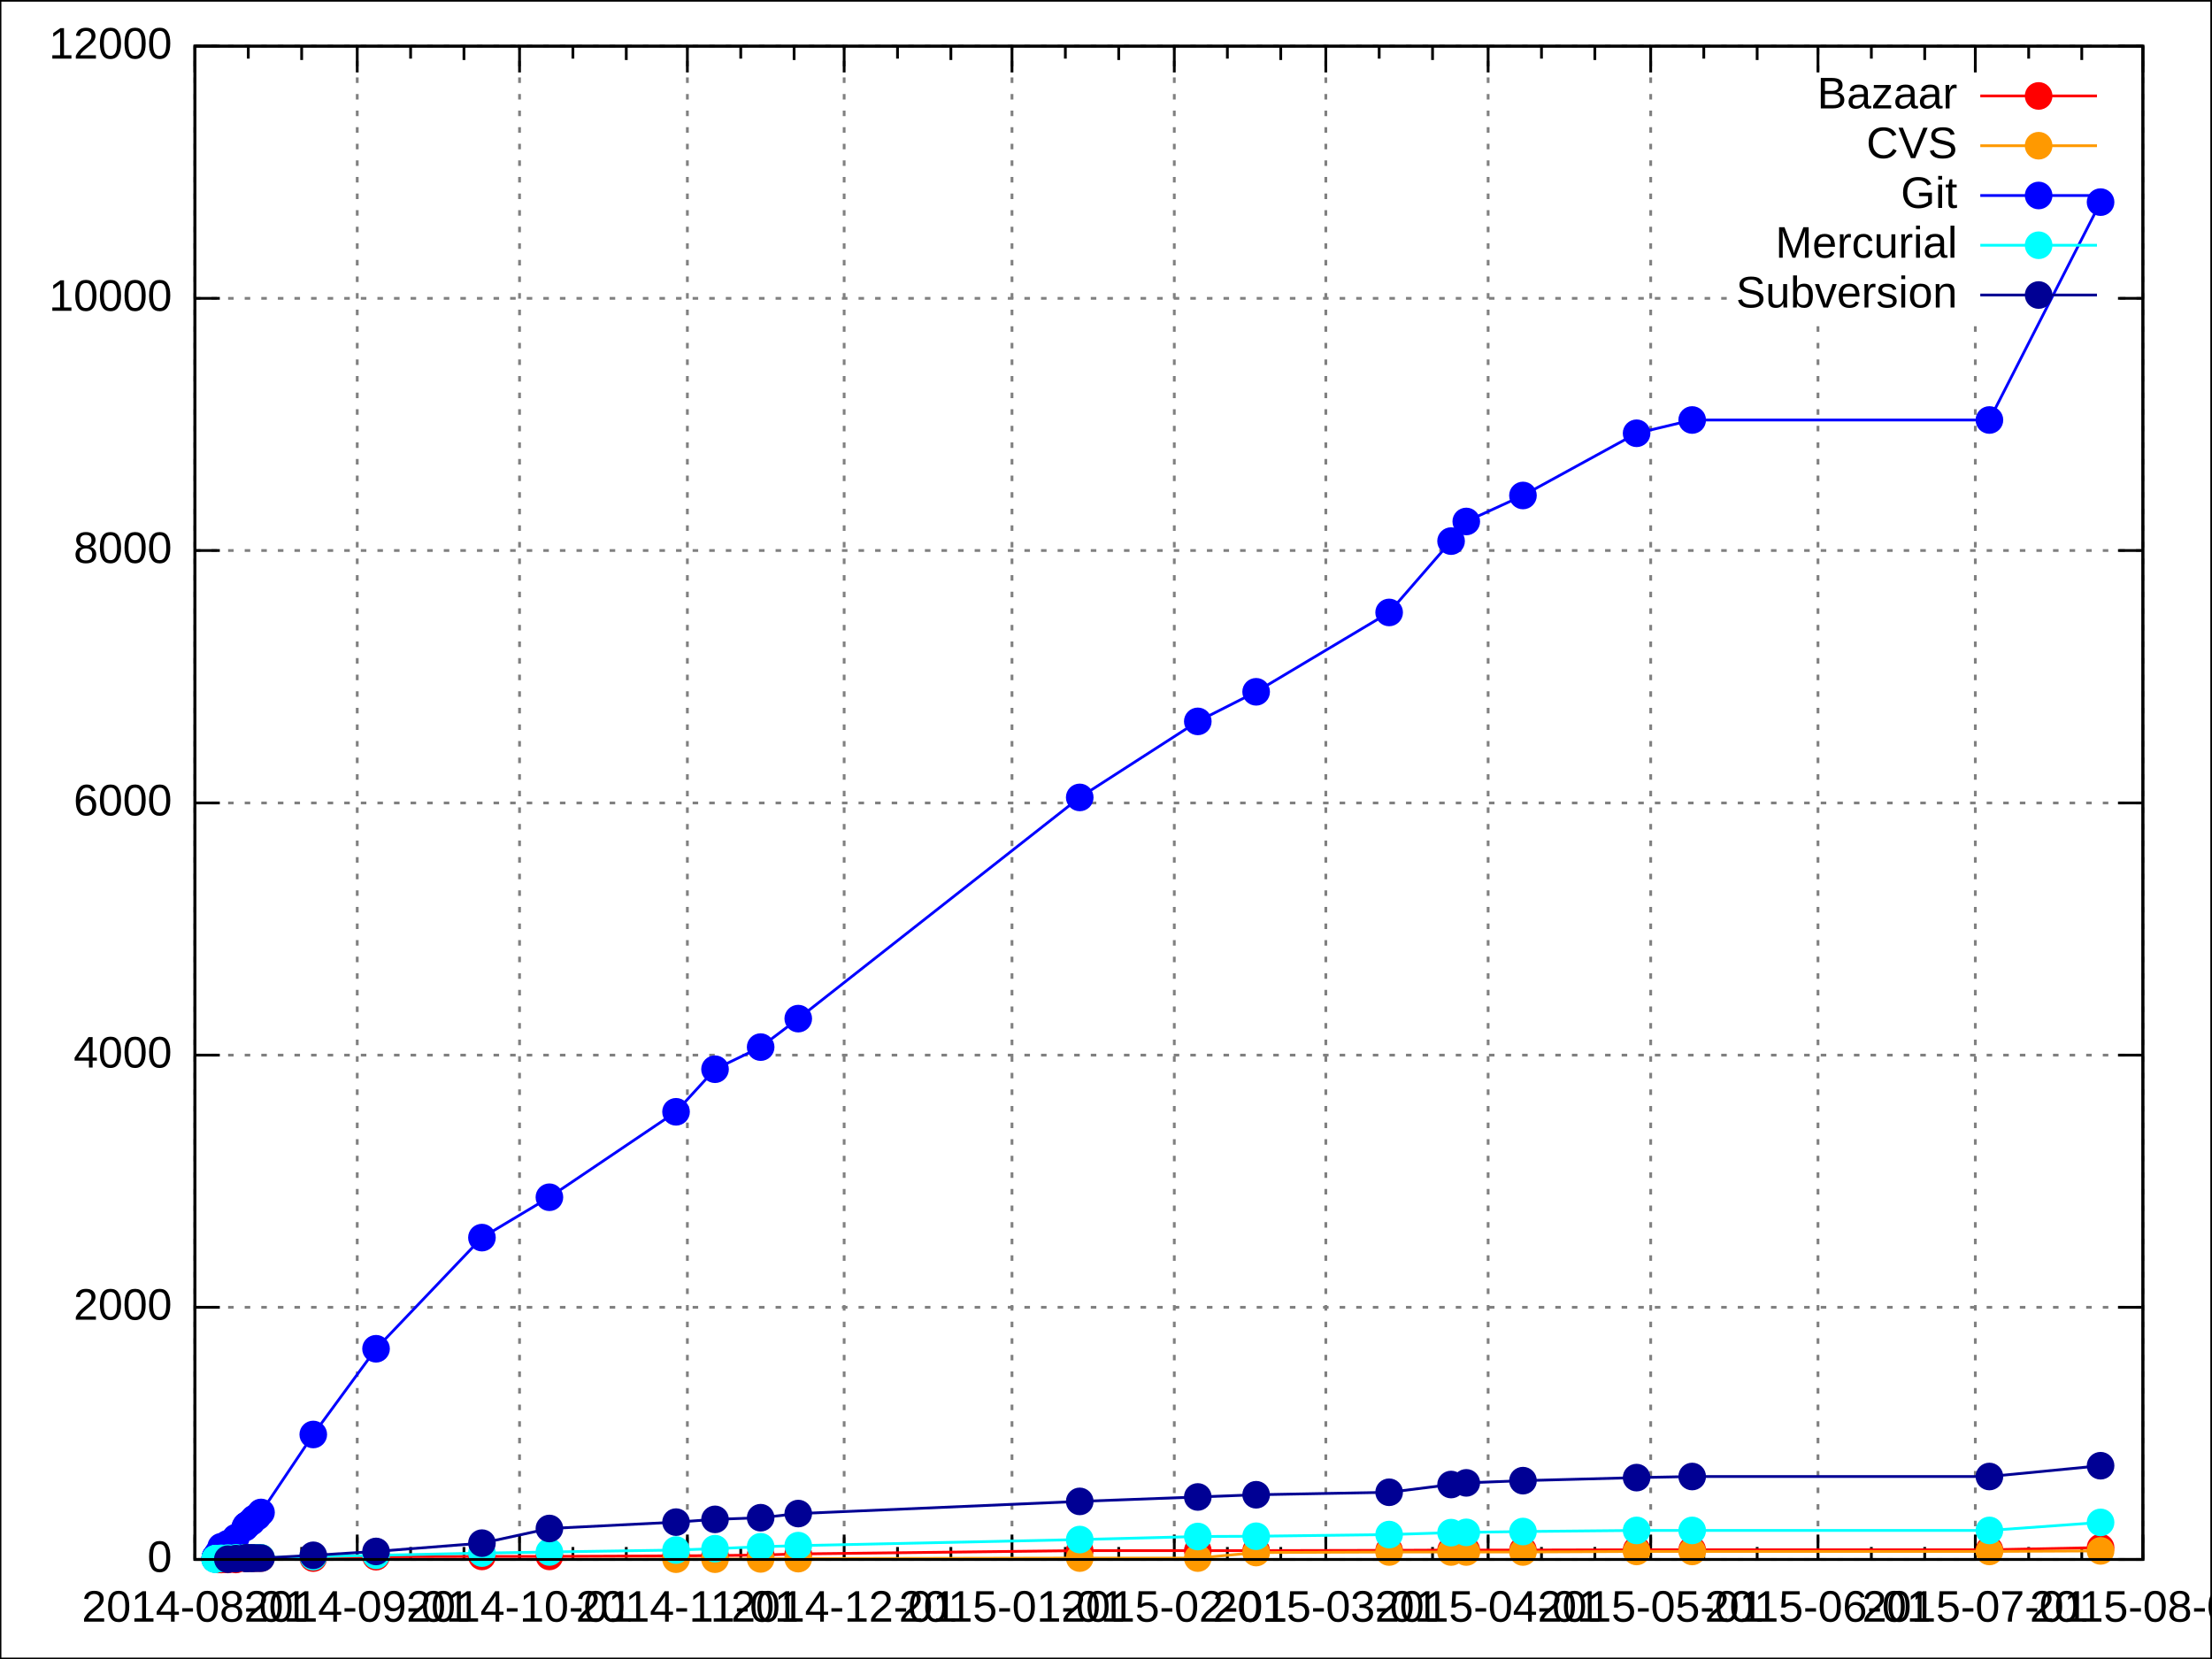
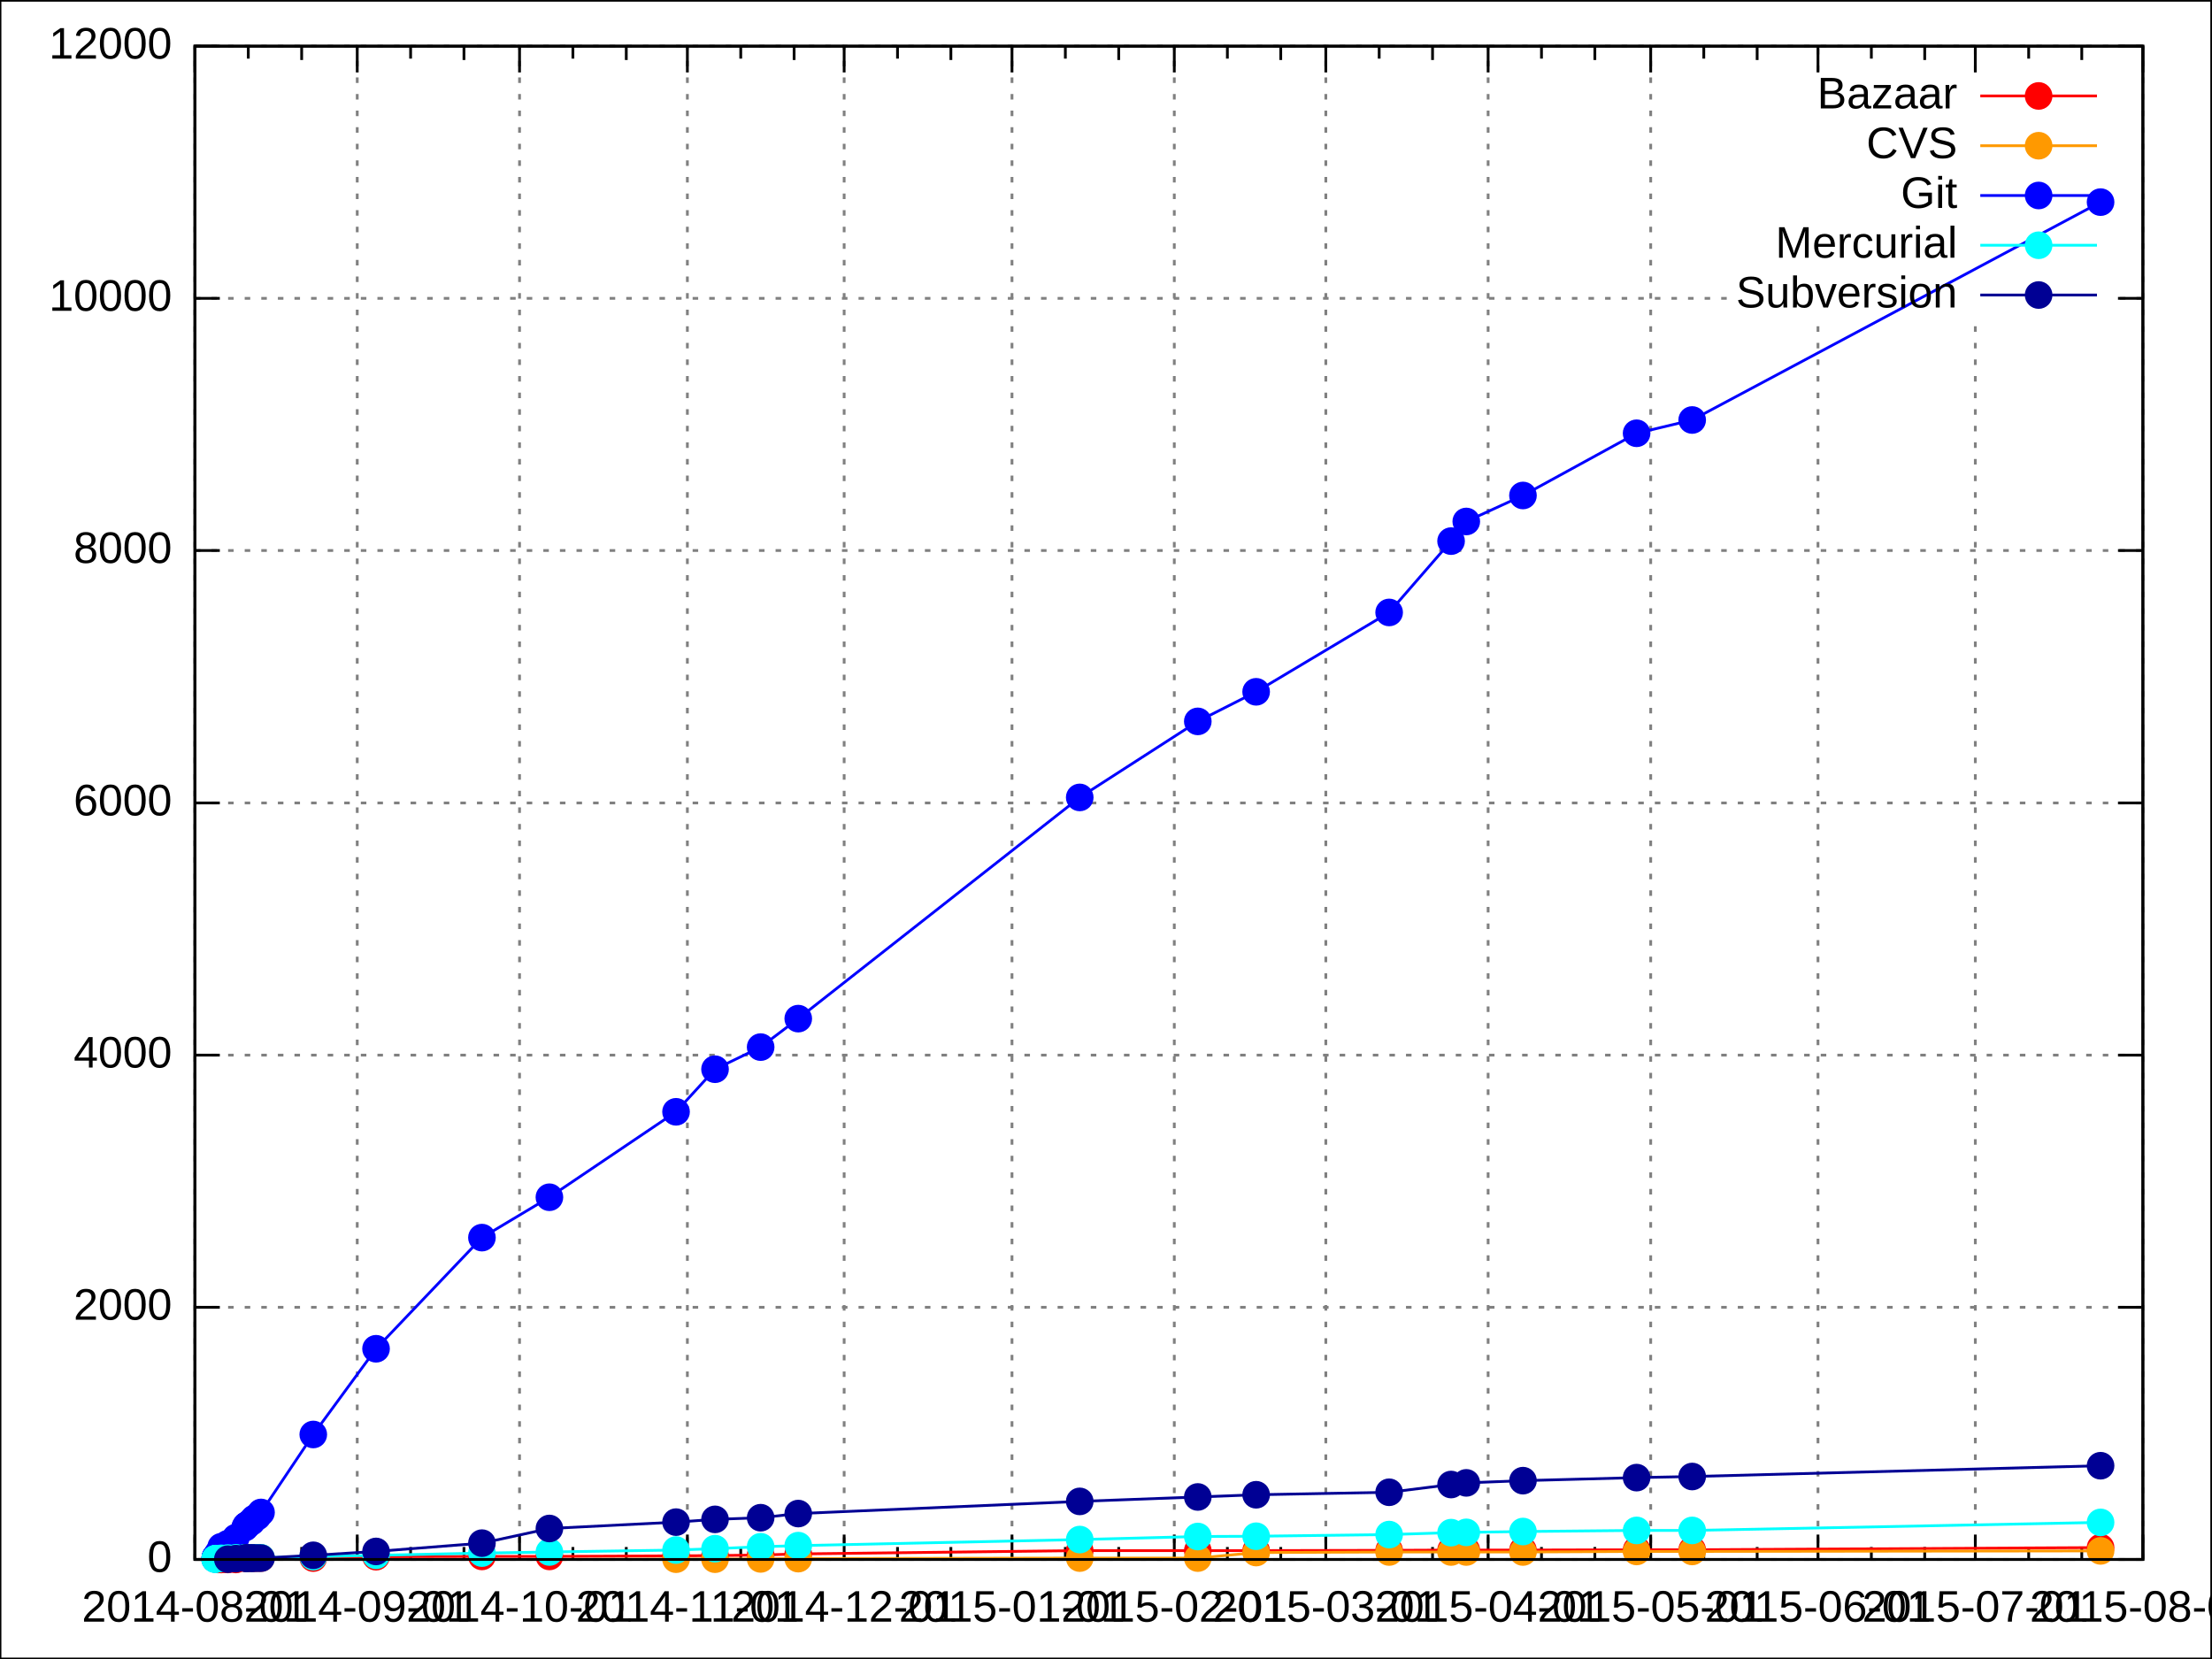
<svg xmlns="http://www.w3.org/2000/svg" xmlns:xlink="http://www.w3.org/1999/xlink" width="800" height="600" viewBox="0 0 800 600">
  <g id="gnuplot_canvas">
    <rect x="0" y="0" width="800" height="600" fill="none" />
    <defs>
      <circle id="gpDot" r="0.5" stroke-width="0.5" />
      <path id="gpPt0" stroke-width="0.222" stroke="currentColor" d="M-1,0 h2 M0,-1 v2" />
      <path id="gpPt1" stroke-width="0.222" stroke="currentColor" d="M-1,-1 L1,1 M1,-1 L-1,1" />
      <path id="gpPt2" stroke-width="0.222" stroke="currentColor" d="M-1,0 L1,0 M0,-1 L0,1 M-1,-1 L1,1 M-1,1 L1,-1" />
      <rect id="gpPt3" stroke-width="0.222" stroke="currentColor" x="-1" y="-1" width="2" height="2" />
      <rect id="gpPt4" stroke-width="0.222" stroke="currentColor" fill="currentColor" x="-1" y="-1" width="2" height="2" />
      <circle id="gpPt5" stroke-width="0.222" stroke="currentColor" cx="0" cy="0" r="1" />
      <use xlink:href="#gpPt5" id="gpPt6" fill="currentColor" stroke="none" />
      <path id="gpPt7" stroke-width="0.222" stroke="currentColor" d="M0,-1.33 L-1.33,0.67 L1.33,0.67 z" />
      <use xlink:href="#gpPt7" id="gpPt8" fill="currentColor" stroke="none" />
      <use xlink:href="#gpPt7" id="gpPt9" stroke="currentColor" transform="rotate(180)" />
      <use xlink:href="#gpPt9" id="gpPt10" fill="currentColor" stroke="none" />
      <use xlink:href="#gpPt3" id="gpPt11" stroke="currentColor" transform="rotate(45)" />
      <use xlink:href="#gpPt11" id="gpPt12" fill="currentColor" stroke="none" />
    </defs>
    <g style="fill:none; color:white; stroke:currentColor; stroke-width:1.00; stroke-linecap:butt; stroke-linejoin:miter">
</g>
    <g style="fill:none; color:black; stroke:currentColor; stroke-width:1.00; stroke-linecap:butt; stroke-linejoin:miter">
      <g style="stroke:none; shape-rendering:crispEdges">
        <polygon fill="rgb(255, 255, 255)" points="0.0,600.0 799.9,600.0 799.9,0.1 0.0,0.1 " />
      </g>
      <path stroke="black" d="M0.0,600.0 L0.0,0.1 L799.9,0.1 L799.9,600.0 L0.0,600.0  h0.01" />
    </g>
    <g style="fill:none; color:gray; stroke:currentColor; stroke-width:1.00; stroke-linecap:butt; stroke-linejoin:miter">
      <path stroke="gray" stroke-dasharray=" 2,4" class="gridline" d="M70.5,564.0 L775.0,564.0  h0.01" />
    </g>
    <g style="fill:none; color:black; stroke:currentColor; stroke-width:1.00; stroke-linecap:butt; stroke-linejoin:miter">
      <path stroke="black" d="M70.5,564.0 L79.5,564.0 M775.0,564.0 L766.0,564.0  h0.01" />
      <g transform="translate(62.2,568.5)" style="stroke:none; fill:black; font-family:Arial; font-size:12.00pt; text-anchor:end">
        <text> 0</text>
      </g>
    </g>
    <g style="fill:none; color:gray; stroke:currentColor; stroke-width:1.00; stroke-linecap:butt; stroke-linejoin:miter">
      <path stroke="gray" stroke-dasharray=" 2,4" class="gridline" d="M70.5,472.8 L775.0,472.8  h0.01" />
    </g>
    <g style="fill:none; color:black; stroke:currentColor; stroke-width:1.00; stroke-linecap:butt; stroke-linejoin:miter">
      <path stroke="black" d="M70.5,472.8 L79.5,472.8 M775.0,472.8 L766.0,472.8  h0.01" />
      <g transform="translate(62.2,477.3)" style="stroke:none; fill:black; font-family:Arial; font-size:12.00pt; text-anchor:end">
        <text> 2000</text>
      </g>
    </g>
    <g style="fill:none; color:gray; stroke:currentColor; stroke-width:1.00; stroke-linecap:butt; stroke-linejoin:miter">
      <path stroke="gray" stroke-dasharray=" 2,4" class="gridline" d="M70.5,381.6 L775.0,381.6  h0.01" />
    </g>
    <g style="fill:none; color:black; stroke:currentColor; stroke-width:1.00; stroke-linecap:butt; stroke-linejoin:miter">
      <path stroke="black" d="M70.5,381.6 L79.5,381.6 M775.0,381.6 L766.0,381.6  h0.01" />
      <g transform="translate(62.2,386.1)" style="stroke:none; fill:black; font-family:Arial; font-size:12.00pt; text-anchor:end">
        <text> 4000</text>
      </g>
    </g>
    <g style="fill:none; color:gray; stroke:currentColor; stroke-width:1.00; stroke-linecap:butt; stroke-linejoin:miter">
      <path stroke="gray" stroke-dasharray=" 2,4" class="gridline" d="M70.5,290.4 L775.0,290.4  h0.01" />
    </g>
    <g style="fill:none; color:black; stroke:currentColor; stroke-width:1.00; stroke-linecap:butt; stroke-linejoin:miter">
      <path stroke="black" d="M70.5,290.4 L79.5,290.4 M775.0,290.4 L766.0,290.4  h0.01" />
      <g transform="translate(62.2,294.9)" style="stroke:none; fill:black; font-family:Arial; font-size:12.00pt; text-anchor:end">
        <text> 6000</text>
      </g>
    </g>
    <g style="fill:none; color:gray; stroke:currentColor; stroke-width:1.00; stroke-linecap:butt; stroke-linejoin:miter">
      <path stroke="gray" stroke-dasharray=" 2,4" class="gridline" d="M70.5,199.1 L775.0,199.1  h0.01" />
    </g>
    <g style="fill:none; color:black; stroke:currentColor; stroke-width:1.00; stroke-linecap:butt; stroke-linejoin:miter">
      <path stroke="black" d="M70.5,199.1 L79.5,199.1 M775.0,199.1 L766.0,199.1  h0.01" />
      <g transform="translate(62.2,203.6)" style="stroke:none; fill:black; font-family:Arial; font-size:12.00pt; text-anchor:end">
        <text> 8000</text>
      </g>
    </g>
    <g style="fill:none; color:gray; stroke:currentColor; stroke-width:1.00; stroke-linecap:butt; stroke-linejoin:miter">
      <path stroke="gray" stroke-dasharray=" 2,4" class="gridline" d="M70.5,107.9 L624.9,107.9 M766.7,107.9 L775.0,107.9  h0.01" />
    </g>
    <g style="fill:none; color:black; stroke:currentColor; stroke-width:1.00; stroke-linecap:butt; stroke-linejoin:miter">
      <path stroke="black" d="M70.5,107.9 L79.5,107.9 M775.0,107.9 L766.0,107.9  h0.01" />
      <g transform="translate(62.2,112.4)" style="stroke:none; fill:black; font-family:Arial; font-size:12.00pt; text-anchor:end">
        <text> 10000</text>
      </g>
    </g>
    <g style="fill:none; color:gray; stroke:currentColor; stroke-width:1.00; stroke-linecap:butt; stroke-linejoin:miter">
      <path stroke="gray" stroke-dasharray=" 2,4" class="gridline" d="M70.5,16.7 L775.0,16.7  h0.01" />
    </g>
    <g style="fill:none; color:black; stroke:currentColor; stroke-width:1.00; stroke-linecap:butt; stroke-linejoin:miter">
      <path stroke="black" d="M70.5,16.7 L79.5,16.7 M775.0,16.7 L766.0,16.7  h0.01" />
      <g transform="translate(62.2,21.2)" style="stroke:none; fill:black; font-family:Arial; font-size:12.00pt; text-anchor:end">
        <text> 12000</text>
      </g>
    </g>
    <g style="fill:none; color:gray; stroke:currentColor; stroke-width:1.00; stroke-linecap:butt; stroke-linejoin:miter">
      <path stroke="gray" stroke-dasharray=" 2,4" class="gridline" d="M70.5,564.0 L70.5,16.7  h0.01" />
    </g>
    <g style="fill:none; color:black; stroke:currentColor; stroke-width:1.00; stroke-linecap:butt; stroke-linejoin:miter">
      <path stroke="black" d="M70.5,564.0 L70.5,555.0 M70.5,16.7 L70.5,25.7  h0.01" />
      <g transform="translate(70.5,586.5)" style="stroke:none; fill:black; font-family:Arial; font-size:12.00pt; text-anchor:middle">
        <text>2014-08-01</text>
      </g>
      <path stroke="black" d="M89.8,564.0 L89.8,559.5 M89.8,16.7 L89.8,21.2 M109.1,564.0 L109.1,559.5 M109.1,16.7 L109.1,21.2     h0.01" />
    </g>
    <g style="fill:none; color:gray; stroke:currentColor; stroke-width:1.00; stroke-linecap:butt; stroke-linejoin:miter">
      <path stroke="gray" stroke-dasharray=" 2,4" class="gridline" d="M129.2,564.0 L129.2,16.7  h0.01" />
    </g>
    <g style="fill:none; color:black; stroke:currentColor; stroke-width:1.00; stroke-linecap:butt; stroke-linejoin:miter">
      <path stroke="black" d="M129.2,564.0 L129.2,555.0 M129.2,16.7 L129.2,25.7  h0.01" />
      <g transform="translate(129.2,586.5)" style="stroke:none; fill:black; font-family:Arial; font-size:12.00pt; text-anchor:middle">
        <text>2014-09-01</text>
      </g>
      <path stroke="black" d="M148.5,564.0 L148.5,559.5 M148.5,16.7 L148.5,21.2 M167.8,564.0 L167.8,559.5 M167.8,16.7 L167.8,21.2     h0.01" />
    </g>
    <g style="fill:none; color:gray; stroke:currentColor; stroke-width:1.00; stroke-linecap:butt; stroke-linejoin:miter">
      <path stroke="gray" stroke-dasharray=" 2,4" class="gridline" d="M187.9,564.0 L187.9,16.7  h0.01" />
    </g>
    <g style="fill:none; color:black; stroke:currentColor; stroke-width:1.00; stroke-linecap:butt; stroke-linejoin:miter">
      <path stroke="black" d="M187.9,564.0 L187.9,555.0 M187.9,16.7 L187.9,25.7  h0.01" />
      <g transform="translate(187.9,586.5)" style="stroke:none; fill:black; font-family:Arial; font-size:12.00pt; text-anchor:middle">
        <text>2014-10-01</text>
      </g>
      <path stroke="black" d="M207.2,564.0 L207.2,559.5 M207.2,16.7 L207.2,21.2 M226.5,564.0 L226.5,559.5 M226.5,16.7 L226.5,21.2     h0.01" />
    </g>
    <g style="fill:none; color:gray; stroke:currentColor; stroke-width:1.00; stroke-linecap:butt; stroke-linejoin:miter">
      <path stroke="gray" stroke-dasharray=" 2,4" class="gridline" d="M248.6,564.0 L248.6,16.7  h0.01" />
    </g>
    <g style="fill:none; color:black; stroke:currentColor; stroke-width:1.00; stroke-linecap:butt; stroke-linejoin:miter">
      <path stroke="black" d="M248.6,564.0 L248.6,555.0 M248.6,16.7 L248.6,25.7  h0.01" />
      <g transform="translate(248.6,586.5)" style="stroke:none; fill:black; font-family:Arial; font-size:12.00pt; text-anchor:middle">
        <text>2014-11-01</text>
      </g>
      <path stroke="black" d="M267.9,564.0 L267.9,559.5 M267.9,16.7 L267.9,21.2 M287.2,564.0 L287.2,559.5 M287.2,16.7 L287.2,21.2     h0.01" />
    </g>
    <g style="fill:none; color:gray; stroke:currentColor; stroke-width:1.00; stroke-linecap:butt; stroke-linejoin:miter">
      <path stroke="gray" stroke-dasharray=" 2,4" class="gridline" d="M305.3,564.0 L305.3,16.7  h0.01" />
    </g>
    <g style="fill:none; color:black; stroke:currentColor; stroke-width:1.00; stroke-linecap:butt; stroke-linejoin:miter">
      <path stroke="black" d="M305.3,564.0 L305.3,555.0 M305.3,16.7 L305.3,25.7  h0.01" />
      <g transform="translate(305.3,586.5)" style="stroke:none; fill:black; font-family:Arial; font-size:12.00pt; text-anchor:middle">
        <text>2014-12-01</text>
      </g>
      <path stroke="black" d="M324.6,564.0 L324.6,559.5 M324.6,16.7 L324.6,21.2 M343.9,564.0 L343.9,559.5 M343.9,16.7 L343.9,21.2     h0.01" />
    </g>
    <g style="fill:none; color:gray; stroke:currentColor; stroke-width:1.00; stroke-linecap:butt; stroke-linejoin:miter">
      <path stroke="gray" stroke-dasharray=" 2,4" class="gridline" d="M366.0,564.0 L366.0,16.7  h0.01" />
    </g>
    <g style="fill:none; color:black; stroke:currentColor; stroke-width:1.00; stroke-linecap:butt; stroke-linejoin:miter">
      <path stroke="black" d="M366.0,564.0 L366.0,555.0 M366.0,16.7 L366.0,25.7  h0.01" />
      <g transform="translate(366.0,586.5)" style="stroke:none; fill:black; font-family:Arial; font-size:12.00pt; text-anchor:middle">
        <text>2015-01-01</text>
      </g>
      <path stroke="black" d="M385.3,564.0 L385.3,559.5 M385.3,16.7 L385.3,21.2 M404.6,564.0 L404.6,559.5 M404.6,16.7 L404.6,21.2     h0.01" />
    </g>
    <g style="fill:none; color:gray; stroke:currentColor; stroke-width:1.00; stroke-linecap:butt; stroke-linejoin:miter">
      <path stroke="gray" stroke-dasharray=" 2,4" class="gridline" d="M424.7,564.0 L424.7,16.7  h0.01" />
    </g>
    <g style="fill:none; color:black; stroke:currentColor; stroke-width:1.00; stroke-linecap:butt; stroke-linejoin:miter">
      <path stroke="black" d="M424.7,564.0 L424.7,555.0 M424.7,16.7 L424.7,25.7  h0.01" />
      <g transform="translate(424.7,586.5)" style="stroke:none; fill:black; font-family:Arial; font-size:12.00pt; text-anchor:middle">
        <text>2015-02-01</text>
      </g>
      <path stroke="black" d="M443.9,564.0 L443.9,559.5 M443.9,16.7 L443.9,21.2 M463.2,564.0 L463.2,559.5 M463.2,16.7 L463.2,21.2     h0.01" />
    </g>
    <g style="fill:none; color:gray; stroke:currentColor; stroke-width:1.00; stroke-linecap:butt; stroke-linejoin:miter">
      <path stroke="gray" stroke-dasharray=" 2,4" class="gridline" d="M479.5,564.0 L479.5,16.7  h0.01" />
    </g>
    <g style="fill:none; color:black; stroke:currentColor; stroke-width:1.00; stroke-linecap:butt; stroke-linejoin:miter">
      <path stroke="black" d="M479.5,564.0 L479.5,555.0 M479.5,16.7 L479.5,25.7  h0.01" />
      <g transform="translate(479.5,586.5)" style="stroke:none; fill:black; font-family:Arial; font-size:12.00pt; text-anchor:middle">
        <text>2015-03-01</text>
      </g>
      <path stroke="black" d="M498.8,564.0 L498.8,559.5 M498.8,16.7 L498.8,21.2 M518.1,564.0 L518.1,559.5 M518.1,16.7 L518.1,21.2     h0.01" />
    </g>
    <g style="fill:none; color:gray; stroke:currentColor; stroke-width:1.00; stroke-linecap:butt; stroke-linejoin:miter">
      <path stroke="gray" stroke-dasharray=" 2,4" class="gridline" d="M538.2,564.0 L538.2,16.7  h0.01" />
    </g>
    <g style="fill:none; color:black; stroke:currentColor; stroke-width:1.00; stroke-linecap:butt; stroke-linejoin:miter">
      <path stroke="black" d="M538.2,564.0 L538.2,555.0 M538.2,16.7 L538.2,25.7  h0.01" />
      <g transform="translate(538.2,586.5)" style="stroke:none; fill:black; font-family:Arial; font-size:12.00pt; text-anchor:middle">
        <text>2015-04-01</text>
      </g>
      <path stroke="black" d="M557.5,564.0 L557.5,559.5 M557.5,16.7 L557.5,21.2 M576.8,564.0 L576.8,559.5 M576.8,16.7 L576.8,21.2     h0.01" />
    </g>
    <g style="fill:none; color:gray; stroke:currentColor; stroke-width:1.00; stroke-linecap:butt; stroke-linejoin:miter">
      <path stroke="gray" stroke-dasharray=" 2,4" class="gridline" d="M597.0,564.0 L597.0,16.7  h0.01" />
    </g>
    <g style="fill:none; color:black; stroke:currentColor; stroke-width:1.00; stroke-linecap:butt; stroke-linejoin:miter">
      <path stroke="black" d="M597.0,564.0 L597.0,555.0 M597.0,16.7 L597.0,25.7  h0.01" />
      <g transform="translate(597.0,586.5)" style="stroke:none; fill:black; font-family:Arial; font-size:12.00pt; text-anchor:middle">
        <text>2015-05-01</text>
      </g>
      <path stroke="black" d="M616.2,564.0 L616.2,559.5 M616.2,16.7 L616.2,21.2 M635.5,564.0 L635.5,559.5 M635.5,16.7 L635.5,21.2     h0.01" />
    </g>
    <g style="fill:none; color:gray; stroke:currentColor; stroke-width:1.00; stroke-linecap:butt; stroke-linejoin:miter">
      <path stroke="gray" stroke-dasharray=" 2,4" class="gridline" d="M657.5,564.0 L657.5,115.7 M657.5,25.7 L657.5,16.7  h0.01" />
    </g>
    <g style="fill:none; color:black; stroke:currentColor; stroke-width:1.00; stroke-linecap:butt; stroke-linejoin:miter">
      <path stroke="black" d="M657.5,564.0 L657.5,555.0 M657.5,16.7 L657.5,25.7  h0.01" />
      <g transform="translate(657.5,586.5)" style="stroke:none; fill:black; font-family:Arial; font-size:12.00pt; text-anchor:middle">
        <text>2015-06-01</text>
      </g>
      <path stroke="black" d="M676.8,564.0 L676.8,559.5 M676.8,16.7 L676.8,21.2 M696.1,564.0 L696.1,559.5 M696.1,16.7 L696.1,21.2     h0.01" />
    </g>
    <g style="fill:none; color:gray; stroke:currentColor; stroke-width:1.00; stroke-linecap:butt; stroke-linejoin:miter">
      <path stroke="gray" stroke-dasharray=" 2,4" class="gridline" d="M714.4,564.0 L714.4,115.7 M714.4,25.7 L714.4,16.7  h0.01" />
    </g>
    <g style="fill:none; color:black; stroke:currentColor; stroke-width:1.00; stroke-linecap:butt; stroke-linejoin:miter">
      <path stroke="black" d="M714.4,564.0 L714.4,555.0 M714.4,16.7 L714.4,25.7  h0.01" />
      <g transform="translate(714.4,586.5)" style="stroke:none; fill:black; font-family:Arial; font-size:12.00pt; text-anchor:middle">
        <text>2015-07-01</text>
      </g>
      <path stroke="black" d="M733.7,564.0 L733.7,559.5 M733.7,16.7 L733.7,21.2 M752.9,564.0 L752.9,559.5 M752.9,16.7 L752.9,21.2     h0.01" />
    </g>
    <g style="fill:none; color:gray; stroke:currentColor; stroke-width:1.00; stroke-linecap:butt; stroke-linejoin:miter">
      <path stroke="gray" stroke-dasharray=" 2,4" class="gridline" d="M775.0,564.0 L775.0,16.7  h0.01" />
    </g>
    <g style="fill:none; color:black; stroke:currentColor; stroke-width:1.00; stroke-linecap:butt; stroke-linejoin:miter">
      <path stroke="black" d="M775.0,564.0 L775.0,555.0 M775.0,16.7 L775.0,25.7  h0.01" />
      <g transform="translate(775.0,586.5)" style="stroke:none; fill:black; font-family:Arial; font-size:12.00pt; text-anchor:middle">
        <text>2015-08-01</text>
      </g>
      <path stroke="black" d="M70.5,16.7 L70.5,564.0 L775.0,564.0 L775.0,16.7 L70.5,16.7 Z  h0.01" />
    </g>
    <g id="gnuplot_plot_1">
      <g style="fill:none; color:red; stroke:currentColor; stroke-width:1.00; stroke-linecap:butt; stroke-linejoin:miter">
        <g transform="translate(707.9,39.2)" style="stroke:none; fill:black; font-family:Arial; font-size:12.00pt; text-anchor:end">
          <text>Bazaar</text>
        </g>
-         <path d="M716.2,34.7 L758.4,34.7 M78.1,564.0 L78.9,564.0 L80.0,564.0 L82.4,564.0 L85.3,564.0 L88.6,563.5    L89.0,563.5 L89.1,563.5 L89.7,563.5 L90.8,563.5 L91.1,563.5 L91.9,563.5 L93.1,563.5 L94.4,563.5    L113.3,563.5 L136.0,563.0 L174.3,562.9 L198.7,562.9 L244.5,562.7 L258.6,562.6 L275.1,562.4 L288.7,562.0    L390.5,560.8 L433.2,560.8 L454.3,560.8 L502.4,560.7 L524.8,560.6 L530.3,560.6 L550.8,560.6 L591.9,560.5    L612.0,560.5 L719.5,560.5 L759.7,559.7  h0.01" />
+         <path d="M716.2,34.7 L758.4,34.7 M78.1,564.0 L78.9,564.0 L80.0,564.0 L82.4,564.0 L85.3,564.0 L88.6,563.5    L89.0,563.5 L89.1,563.5 L89.7,563.5 L90.8,563.5 L91.1,563.5 L91.9,563.5 L93.1,563.5 L94.4,563.5    L113.3,563.5 L136.0,563.0 L174.3,562.9 L198.7,562.9 L244.5,562.7 L258.6,562.6 L275.1,562.4 L288.7,562.0    L390.5,560.8 L433.2,560.8 L454.3,560.8 L502.4,560.7 L524.8,560.6 L530.3,560.6 L550.8,560.6 L591.9,560.5    L612.0,560.5 L759.7,559.7  h0.01" />
        <use xlink:href="#gpPt6" transform="translate(78.9,564.0) scale(4.50)" />
        <use xlink:href="#gpPt6" transform="translate(80.0,564.0) scale(4.50)" />
        <use xlink:href="#gpPt6" transform="translate(82.4,564.0) scale(4.50)" />
        <use xlink:href="#gpPt6" transform="translate(85.3,564.0) scale(4.50)" />
        <use xlink:href="#gpPt6" transform="translate(88.6,563.5) scale(4.50)" />
        <use xlink:href="#gpPt6" transform="translate(89.0,563.5) scale(4.50)" />
        <use xlink:href="#gpPt6" transform="translate(89.1,563.5) scale(4.50)" />
        <use xlink:href="#gpPt6" transform="translate(89.7,563.5) scale(4.50)" />
        <use xlink:href="#gpPt6" transform="translate(90.8,563.5) scale(4.50)" />
        <use xlink:href="#gpPt6" transform="translate(91.1,563.5) scale(4.50)" />
        <use xlink:href="#gpPt6" transform="translate(91.9,563.5) scale(4.50)" />
        <use xlink:href="#gpPt6" transform="translate(93.1,563.5) scale(4.50)" />
        <use xlink:href="#gpPt6" transform="translate(94.4,563.5) scale(4.50)" />
        <use xlink:href="#gpPt6" transform="translate(113.3,563.5) scale(4.50)" />
        <use xlink:href="#gpPt6" transform="translate(136.0,563.0) scale(4.50)" />
        <use xlink:href="#gpPt6" transform="translate(174.3,562.9) scale(4.50)" />
        <use xlink:href="#gpPt6" transform="translate(198.7,562.9) scale(4.50)" />
        <use xlink:href="#gpPt6" transform="translate(244.5,562.7) scale(4.50)" />
        <use xlink:href="#gpPt6" transform="translate(258.6,562.6) scale(4.50)" />
        <use xlink:href="#gpPt6" transform="translate(275.1,562.4) scale(4.50)" />
        <use xlink:href="#gpPt6" transform="translate(288.7,562.0) scale(4.50)" />
        <use xlink:href="#gpPt6" transform="translate(390.5,560.8) scale(4.50)" />
        <use xlink:href="#gpPt6" transform="translate(433.2,560.8) scale(4.50)" />
        <use xlink:href="#gpPt6" transform="translate(454.3,560.8) scale(4.50)" />
        <use xlink:href="#gpPt6" transform="translate(502.4,560.7) scale(4.50)" />
        <use xlink:href="#gpPt6" transform="translate(524.8,560.6) scale(4.50)" />
        <use xlink:href="#gpPt6" transform="translate(530.3,560.6) scale(4.50)" />
        <use xlink:href="#gpPt6" transform="translate(550.8,560.6) scale(4.50)" />
        <use xlink:href="#gpPt6" transform="translate(591.9,560.5) scale(4.50)" />
        <use xlink:href="#gpPt6" transform="translate(612.0,560.5) scale(4.50)" />
-         <use xlink:href="#gpPt6" transform="translate(719.5,560.5) scale(4.50)" />
        <use xlink:href="#gpPt6" transform="translate(759.7,559.7) scale(4.50)" />
        <use xlink:href="#gpPt6" transform="translate(737.3,34.7) scale(4.50)" />
      </g>
    </g>
    <g id="gnuplot_plot_2">
      <g style="fill:none; color:#FF9900; stroke:currentColor; stroke-width:1.00; stroke-linecap:butt; stroke-linejoin:miter">
        <g transform="translate(707.9,57.2)" style="stroke:none; fill:black; font-family:Arial; font-size:12.00pt; text-anchor:end">
          <text>CVS</text>
        </g>
-         <path d="M716.2,52.7 L758.4,52.7 M201.0,564.0 L244.5,563.9 L258.6,563.9 L275.1,563.8 L288.7,563.7 L390.5,563.5    L433.2,563.5 L454.3,561.5 L502.4,561.3 L524.8,561.3 L530.3,561.3 L550.8,561.3 L591.9,561.1 L612.0,561.1    L719.5,561.1 L759.7,560.9  h0.01" />
+         <path d="M716.2,52.7 L758.4,52.7 M201.0,564.0 L244.5,563.9 L258.6,563.9 L275.1,563.8 L288.7,563.7 L390.5,563.5    L433.2,563.5 L454.3,561.5 L502.4,561.3 L524.8,561.3 L530.3,561.3 L550.8,561.3 L591.9,561.1 L612.0,561.1    L759.7,560.9  h0.01" />
        <use xlink:href="#gpPt6" transform="translate(244.5,563.9) scale(4.50)" />
        <use xlink:href="#gpPt6" transform="translate(258.6,563.9) scale(4.50)" />
        <use xlink:href="#gpPt6" transform="translate(275.1,563.8) scale(4.50)" />
        <use xlink:href="#gpPt6" transform="translate(288.7,563.7) scale(4.50)" />
        <use xlink:href="#gpPt6" transform="translate(390.5,563.5) scale(4.50)" />
        <use xlink:href="#gpPt6" transform="translate(433.2,563.5) scale(4.50)" />
        <use xlink:href="#gpPt6" transform="translate(454.3,561.5) scale(4.50)" />
        <use xlink:href="#gpPt6" transform="translate(502.4,561.3) scale(4.50)" />
        <use xlink:href="#gpPt6" transform="translate(524.8,561.3) scale(4.50)" />
        <use xlink:href="#gpPt6" transform="translate(530.3,561.3) scale(4.50)" />
        <use xlink:href="#gpPt6" transform="translate(550.8,561.3) scale(4.50)" />
        <use xlink:href="#gpPt6" transform="translate(591.9,561.1) scale(4.50)" />
        <use xlink:href="#gpPt6" transform="translate(612.0,561.1) scale(4.50)" />
-         <use xlink:href="#gpPt6" transform="translate(719.5,561.1) scale(4.50)" />
        <use xlink:href="#gpPt6" transform="translate(759.7,560.9) scale(4.50)" />
        <use xlink:href="#gpPt6" transform="translate(737.3,52.7) scale(4.50)" />
      </g>
    </g>
    <g id="gnuplot_plot_3">
      <g style="fill:none; color:blue; stroke:currentColor; stroke-width:1.00; stroke-linecap:butt; stroke-linejoin:miter">
        <g transform="translate(707.9,75.2)" style="stroke:none; fill:black; font-family:Arial; font-size:12.00pt; text-anchor:end">
          <text>Git</text>
        </g>
-         <path d="M716.2,70.7 L758.4,70.7 M77.3,564.0 L77.8,563.8 L77.9,563.4 L77.9,563.2 L78.0,563.1 L78.1,563.0    L78.9,561.7 L80.0,559.4 L82.4,558.3 L85.3,556.1 L88.6,552.5 L89.0,551.8 L89.1,551.7 L89.7,551.3    L90.8,550.5 L91.1,550.2 L91.9,549.2 L93.1,548.5 L94.4,547.0 L113.3,518.8 L136.0,487.8 L174.3,447.6    L198.7,433.0 L244.5,402.1 L258.6,386.7 L275.1,378.7 L288.7,368.4 L390.5,288.4 L433.2,260.9 L454.3,250.2    L502.4,221.5 L524.8,195.7 L530.3,188.6 L550.8,179.2 L591.9,156.7 L612.0,151.9 L719.5,151.9 L759.7,73.1     h0.01" />
+         <path d="M716.2,70.7 L758.4,70.7 M77.3,564.0 L77.8,563.8 L77.9,563.4 L77.9,563.2 L78.0,563.1 L78.1,563.0    L78.9,561.7 L80.0,559.4 L82.4,558.3 L85.3,556.1 L88.6,552.5 L89.0,551.8 L89.1,551.7 L89.7,551.3    L90.8,550.5 L91.1,550.2 L91.9,549.2 L93.1,548.5 L94.4,547.0 L113.3,518.8 L136.0,487.8 L174.3,447.6    L198.7,433.0 L244.5,402.1 L258.6,386.7 L275.1,378.7 L288.7,368.4 L390.5,288.4 L433.2,260.9 L454.3,250.2    L502.4,221.5 L524.8,195.7 L530.3,188.6 L550.8,179.2 L591.9,156.7 L612.0,151.9 L759.7,73.1  h0.01" />
        <use xlink:href="#gpPt6" transform="translate(77.8,563.8) scale(4.50)" />
        <use xlink:href="#gpPt6" transform="translate(77.9,563.4) scale(4.50)" />
        <use xlink:href="#gpPt6" transform="translate(77.9,563.2) scale(4.50)" />
        <use xlink:href="#gpPt6" transform="translate(78.0,563.1) scale(4.50)" />
        <use xlink:href="#gpPt6" transform="translate(78.1,563.0) scale(4.50)" />
        <use xlink:href="#gpPt6" transform="translate(78.9,561.7) scale(4.50)" />
        <use xlink:href="#gpPt6" transform="translate(80.0,559.4) scale(4.50)" />
        <use xlink:href="#gpPt6" transform="translate(82.4,558.3) scale(4.50)" />
        <use xlink:href="#gpPt6" transform="translate(85.3,556.1) scale(4.50)" />
        <use xlink:href="#gpPt6" transform="translate(88.6,552.5) scale(4.50)" />
        <use xlink:href="#gpPt6" transform="translate(89.0,551.8) scale(4.50)" />
        <use xlink:href="#gpPt6" transform="translate(89.1,551.7) scale(4.50)" />
        <use xlink:href="#gpPt6" transform="translate(89.7,551.3) scale(4.50)" />
        <use xlink:href="#gpPt6" transform="translate(90.8,550.5) scale(4.50)" />
        <use xlink:href="#gpPt6" transform="translate(91.1,550.2) scale(4.50)" />
        <use xlink:href="#gpPt6" transform="translate(91.9,549.2) scale(4.50)" />
        <use xlink:href="#gpPt6" transform="translate(93.1,548.5) scale(4.50)" />
        <use xlink:href="#gpPt6" transform="translate(94.4,547.0) scale(4.50)" />
        <use xlink:href="#gpPt6" transform="translate(113.3,518.8) scale(4.50)" />
        <use xlink:href="#gpPt6" transform="translate(136.0,487.8) scale(4.50)" />
        <use xlink:href="#gpPt6" transform="translate(174.3,447.6) scale(4.50)" />
        <use xlink:href="#gpPt6" transform="translate(198.7,433.0) scale(4.50)" />
        <use xlink:href="#gpPt6" transform="translate(244.5,402.1) scale(4.50)" />
        <use xlink:href="#gpPt6" transform="translate(258.6,386.7) scale(4.50)" />
        <use xlink:href="#gpPt6" transform="translate(275.1,378.7) scale(4.50)" />
        <use xlink:href="#gpPt6" transform="translate(288.7,368.4) scale(4.50)" />
        <use xlink:href="#gpPt6" transform="translate(390.5,288.4) scale(4.50)" />
        <use xlink:href="#gpPt6" transform="translate(433.2,260.9) scale(4.50)" />
        <use xlink:href="#gpPt6" transform="translate(454.3,250.2) scale(4.50)" />
        <use xlink:href="#gpPt6" transform="translate(502.4,221.5) scale(4.50)" />
        <use xlink:href="#gpPt6" transform="translate(524.8,195.7) scale(4.50)" />
        <use xlink:href="#gpPt6" transform="translate(530.3,188.6) scale(4.50)" />
        <use xlink:href="#gpPt6" transform="translate(550.8,179.2) scale(4.50)" />
        <use xlink:href="#gpPt6" transform="translate(591.9,156.7) scale(4.50)" />
        <use xlink:href="#gpPt6" transform="translate(612.0,151.9) scale(4.50)" />
-         <use xlink:href="#gpPt6" transform="translate(719.5,151.9) scale(4.50)" />
        <use xlink:href="#gpPt6" transform="translate(759.7,73.1) scale(4.50)" />
        <use xlink:href="#gpPt6" transform="translate(737.3,70.7) scale(4.50)" />
      </g>
    </g>
    <g id="gnuplot_plot_4">
      <g style="fill:none; color:cyan; stroke:currentColor; stroke-width:1.00; stroke-linecap:butt; stroke-linejoin:miter">
        <g transform="translate(707.9,93.2)" style="stroke:none; fill:black; font-family:Arial; font-size:12.00pt; text-anchor:end">
          <text>Mercurial</text>
        </g>
-         <path d="M716.2,88.7 L758.4,88.7 M77.3,564.0 L77.8,563.9 L77.9,563.8 L78.0,563.7 L78.1,563.7 L78.9,563.7    L80.0,563.6 L82.4,563.5 L85.3,563.4 L88.6,563.4 L89.0,563.4 L89.1,563.4 L89.7,563.4 L90.8,563.4    L91.1,563.4 L91.9,563.4 L93.1,563.4 L94.4,563.4 L113.3,563.0 L136.0,562.5 L174.3,561.7 L198.7,561.3    L244.5,560.6 L258.6,560.1 L275.1,559.4 L288.7,559.0 L390.5,556.8 L433.2,555.7 L454.3,555.6 L502.4,555.0    L524.8,554.3 L530.3,554.2 L550.8,553.9 L591.9,553.5 L612.0,553.5 L719.5,553.5 L759.7,550.6  h0.01" />
+         <path d="M716.2,88.7 L758.4,88.7 M77.3,564.0 L77.8,563.9 L77.9,563.8 L78.0,563.7 L78.1,563.7 L78.9,563.7    L80.0,563.6 L82.4,563.5 L85.3,563.4 L88.6,563.4 L89.0,563.4 L89.1,563.4 L89.7,563.4 L90.8,563.4    L91.1,563.4 L91.9,563.4 L93.1,563.4 L94.4,563.4 L113.3,563.0 L136.0,562.5 L174.3,561.7 L198.7,561.3    L244.5,560.6 L258.6,560.1 L275.1,559.4 L288.7,559.0 L390.5,556.8 L433.2,555.7 L454.3,555.6 L502.4,555.0    L524.8,554.3 L530.3,554.2 L550.8,553.9 L591.9,553.5 L612.0,553.5 L759.7,550.6  h0.01" />
        <use xlink:href="#gpPt6" transform="translate(77.8,563.9) scale(4.50)" />
        <use xlink:href="#gpPt6" transform="translate(77.9,563.8) scale(4.50)" />
        <use xlink:href="#gpPt6" transform="translate(77.9,563.8) scale(4.50)" />
        <use xlink:href="#gpPt6" transform="translate(78.0,563.7) scale(4.50)" />
        <use xlink:href="#gpPt6" transform="translate(78.1,563.7) scale(4.50)" />
        <use xlink:href="#gpPt6" transform="translate(78.9,563.7) scale(4.50)" />
        <use xlink:href="#gpPt6" transform="translate(80.0,563.6) scale(4.50)" />
        <use xlink:href="#gpPt6" transform="translate(82.4,563.5) scale(4.50)" />
        <use xlink:href="#gpPt6" transform="translate(85.3,563.4) scale(4.50)" />
        <use xlink:href="#gpPt6" transform="translate(88.6,563.4) scale(4.50)" />
        <use xlink:href="#gpPt6" transform="translate(89.0,563.4) scale(4.50)" />
        <use xlink:href="#gpPt6" transform="translate(89.1,563.4) scale(4.50)" />
        <use xlink:href="#gpPt6" transform="translate(89.7,563.4) scale(4.50)" />
        <use xlink:href="#gpPt6" transform="translate(90.8,563.4) scale(4.50)" />
        <use xlink:href="#gpPt6" transform="translate(91.1,563.4) scale(4.50)" />
        <use xlink:href="#gpPt6" transform="translate(91.9,563.4) scale(4.50)" />
        <use xlink:href="#gpPt6" transform="translate(93.1,563.4) scale(4.50)" />
        <use xlink:href="#gpPt6" transform="translate(94.4,563.4) scale(4.50)" />
        <use xlink:href="#gpPt6" transform="translate(113.3,563.0) scale(4.50)" />
        <use xlink:href="#gpPt6" transform="translate(136.0,562.5) scale(4.50)" />
        <use xlink:href="#gpPt6" transform="translate(174.3,561.7) scale(4.50)" />
        <use xlink:href="#gpPt6" transform="translate(198.7,561.3) scale(4.50)" />
        <use xlink:href="#gpPt6" transform="translate(244.5,560.6) scale(4.50)" />
        <use xlink:href="#gpPt6" transform="translate(258.6,560.1) scale(4.50)" />
        <use xlink:href="#gpPt6" transform="translate(275.1,559.4) scale(4.50)" />
        <use xlink:href="#gpPt6" transform="translate(288.7,559.0) scale(4.50)" />
        <use xlink:href="#gpPt6" transform="translate(390.5,556.8) scale(4.50)" />
        <use xlink:href="#gpPt6" transform="translate(433.2,555.7) scale(4.50)" />
        <use xlink:href="#gpPt6" transform="translate(454.3,555.6) scale(4.50)" />
        <use xlink:href="#gpPt6" transform="translate(502.4,555.0) scale(4.50)" />
        <use xlink:href="#gpPt6" transform="translate(524.8,554.3) scale(4.50)" />
        <use xlink:href="#gpPt6" transform="translate(530.3,554.2) scale(4.50)" />
        <use xlink:href="#gpPt6" transform="translate(550.8,553.9) scale(4.50)" />
        <use xlink:href="#gpPt6" transform="translate(591.9,553.5) scale(4.50)" />
        <use xlink:href="#gpPt6" transform="translate(612.0,553.5) scale(4.50)" />
-         <use xlink:href="#gpPt6" transform="translate(719.5,553.5) scale(4.50)" />
        <use xlink:href="#gpPt6" transform="translate(759.7,550.6) scale(4.50)" />
        <use xlink:href="#gpPt6" transform="translate(737.3,88.7) scale(4.50)" />
      </g>
    </g>
    <g id="gnuplot_plot_5">
      <g style="fill:none; color:#000094; stroke:currentColor; stroke-width:1.00; stroke-linecap:butt; stroke-linejoin:miter">
        <g transform="translate(707.9,111.2)" style="stroke:none; fill:black; font-family:Arial; font-size:12.00pt; text-anchor:end">
          <text>Subversion</text>
        </g>
-         <path d="M716.2,106.7 L758.4,106.7 M80.1,564.0 L82.4,563.9 L85.3,563.7 L88.6,563.5 L89.0,563.5 L89.1,563.5    L89.7,563.5 L90.8,563.5 L91.1,563.5 L91.9,563.5 L93.1,563.5 L94.4,563.5 L113.3,562.5 L136.0,561.1    L174.3,558.1 L198.7,552.8 L244.5,550.5 L258.6,549.5 L275.1,548.9 L288.7,547.4 L390.5,543.0 L433.2,541.4    L454.3,540.6 L502.4,539.7 L524.8,536.9 L530.3,536.3 L550.8,535.5 L591.9,534.4 L612.0,534.0 L719.5,534.0    L759.7,530.1  h0.01" />
+         <path d="M716.2,106.7 L758.4,106.7 M80.1,564.0 L82.4,563.9 L85.3,563.7 L88.6,563.5 L89.0,563.5 L89.1,563.5    L89.7,563.5 L90.8,563.5 L91.1,563.5 L91.9,563.5 L93.1,563.5 L94.4,563.5 L113.3,562.5 L136.0,561.1    L174.3,558.1 L198.7,552.8 L244.5,550.5 L258.6,549.5 L275.1,548.9 L288.7,547.4 L390.5,543.0 L433.2,541.4    L454.3,540.6 L502.4,539.7 L524.8,536.9 L530.3,536.3 L550.8,535.5 L591.9,534.4 L612.0,534.0 L759.7,530.1     h0.01" />
        <use xlink:href="#gpPt6" transform="translate(82.4,563.9) scale(4.50)" />
        <use xlink:href="#gpPt6" transform="translate(85.3,563.7) scale(4.50)" />
        <use xlink:href="#gpPt6" transform="translate(88.6,563.5) scale(4.50)" />
        <use xlink:href="#gpPt6" transform="translate(89.0,563.5) scale(4.50)" />
        <use xlink:href="#gpPt6" transform="translate(89.1,563.5) scale(4.50)" />
        <use xlink:href="#gpPt6" transform="translate(89.7,563.5) scale(4.50)" />
        <use xlink:href="#gpPt6" transform="translate(90.8,563.5) scale(4.50)" />
        <use xlink:href="#gpPt6" transform="translate(91.1,563.5) scale(4.50)" />
        <use xlink:href="#gpPt6" transform="translate(91.9,563.5) scale(4.50)" />
        <use xlink:href="#gpPt6" transform="translate(93.1,563.5) scale(4.50)" />
        <use xlink:href="#gpPt6" transform="translate(94.4,563.5) scale(4.50)" />
        <use xlink:href="#gpPt6" transform="translate(113.3,562.5) scale(4.50)" />
        <use xlink:href="#gpPt6" transform="translate(136.0,561.1) scale(4.50)" />
        <use xlink:href="#gpPt6" transform="translate(174.3,558.1) scale(4.50)" />
        <use xlink:href="#gpPt6" transform="translate(198.7,552.8) scale(4.50)" />
        <use xlink:href="#gpPt6" transform="translate(244.5,550.5) scale(4.50)" />
        <use xlink:href="#gpPt6" transform="translate(258.6,549.5) scale(4.50)" />
        <use xlink:href="#gpPt6" transform="translate(275.1,548.9) scale(4.50)" />
        <use xlink:href="#gpPt6" transform="translate(288.7,547.4) scale(4.50)" />
        <use xlink:href="#gpPt6" transform="translate(390.5,543.0) scale(4.50)" />
        <use xlink:href="#gpPt6" transform="translate(433.2,541.4) scale(4.50)" />
        <use xlink:href="#gpPt6" transform="translate(454.3,540.6) scale(4.50)" />
        <use xlink:href="#gpPt6" transform="translate(502.4,539.7) scale(4.50)" />
        <use xlink:href="#gpPt6" transform="translate(524.8,536.9) scale(4.50)" />
        <use xlink:href="#gpPt6" transform="translate(530.3,536.3) scale(4.50)" />
        <use xlink:href="#gpPt6" transform="translate(550.8,535.5) scale(4.50)" />
        <use xlink:href="#gpPt6" transform="translate(591.9,534.4) scale(4.50)" />
        <use xlink:href="#gpPt6" transform="translate(612.0,534.0) scale(4.50)" />
-         <use xlink:href="#gpPt6" transform="translate(719.5,534.0) scale(4.50)" />
        <use xlink:href="#gpPt6" transform="translate(759.7,530.1) scale(4.50)" />
        <use xlink:href="#gpPt6" transform="translate(737.3,106.7) scale(4.50)" />
      </g>
    </g>
    <g style="fill:none; color:black; stroke:currentColor; stroke-width:1.00; stroke-linecap:butt; stroke-linejoin:miter">
      <path stroke="black" d="M70.5,16.7 L70.5,564.0 L775.0,564.0 L775.0,16.7 L70.5,16.7 Z  h0.01" />
    </g>
  </g>
</svg>
